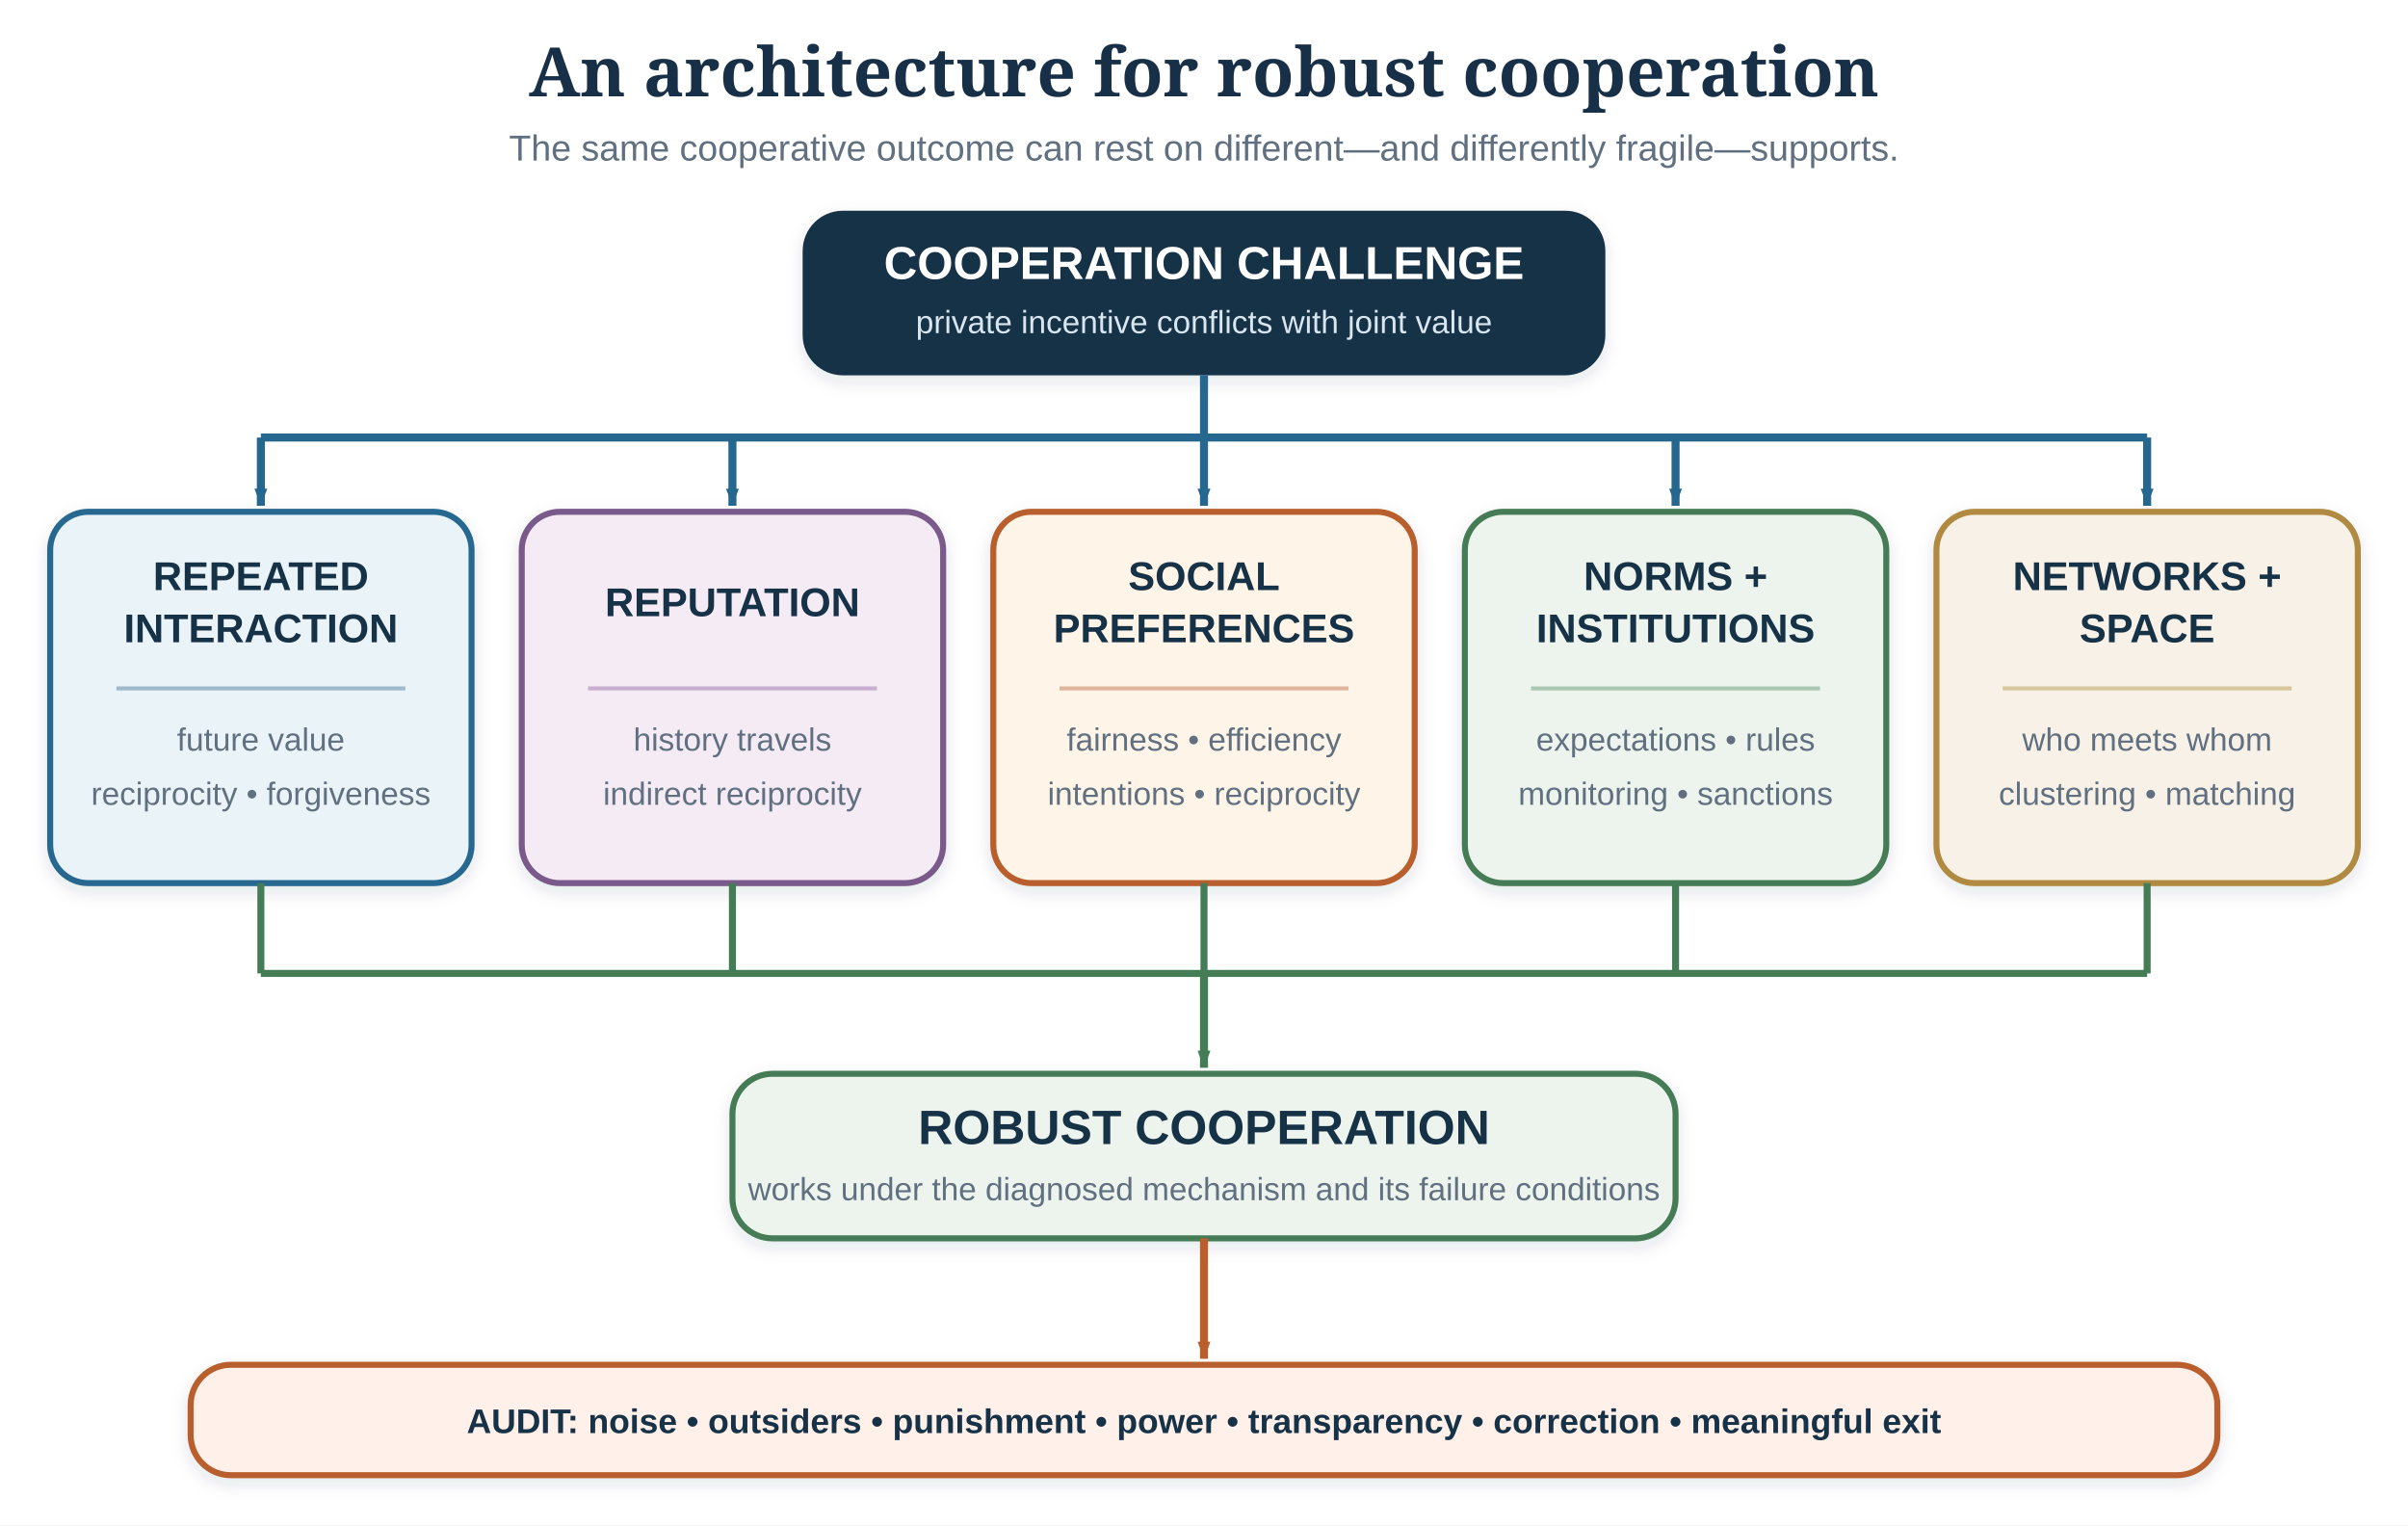
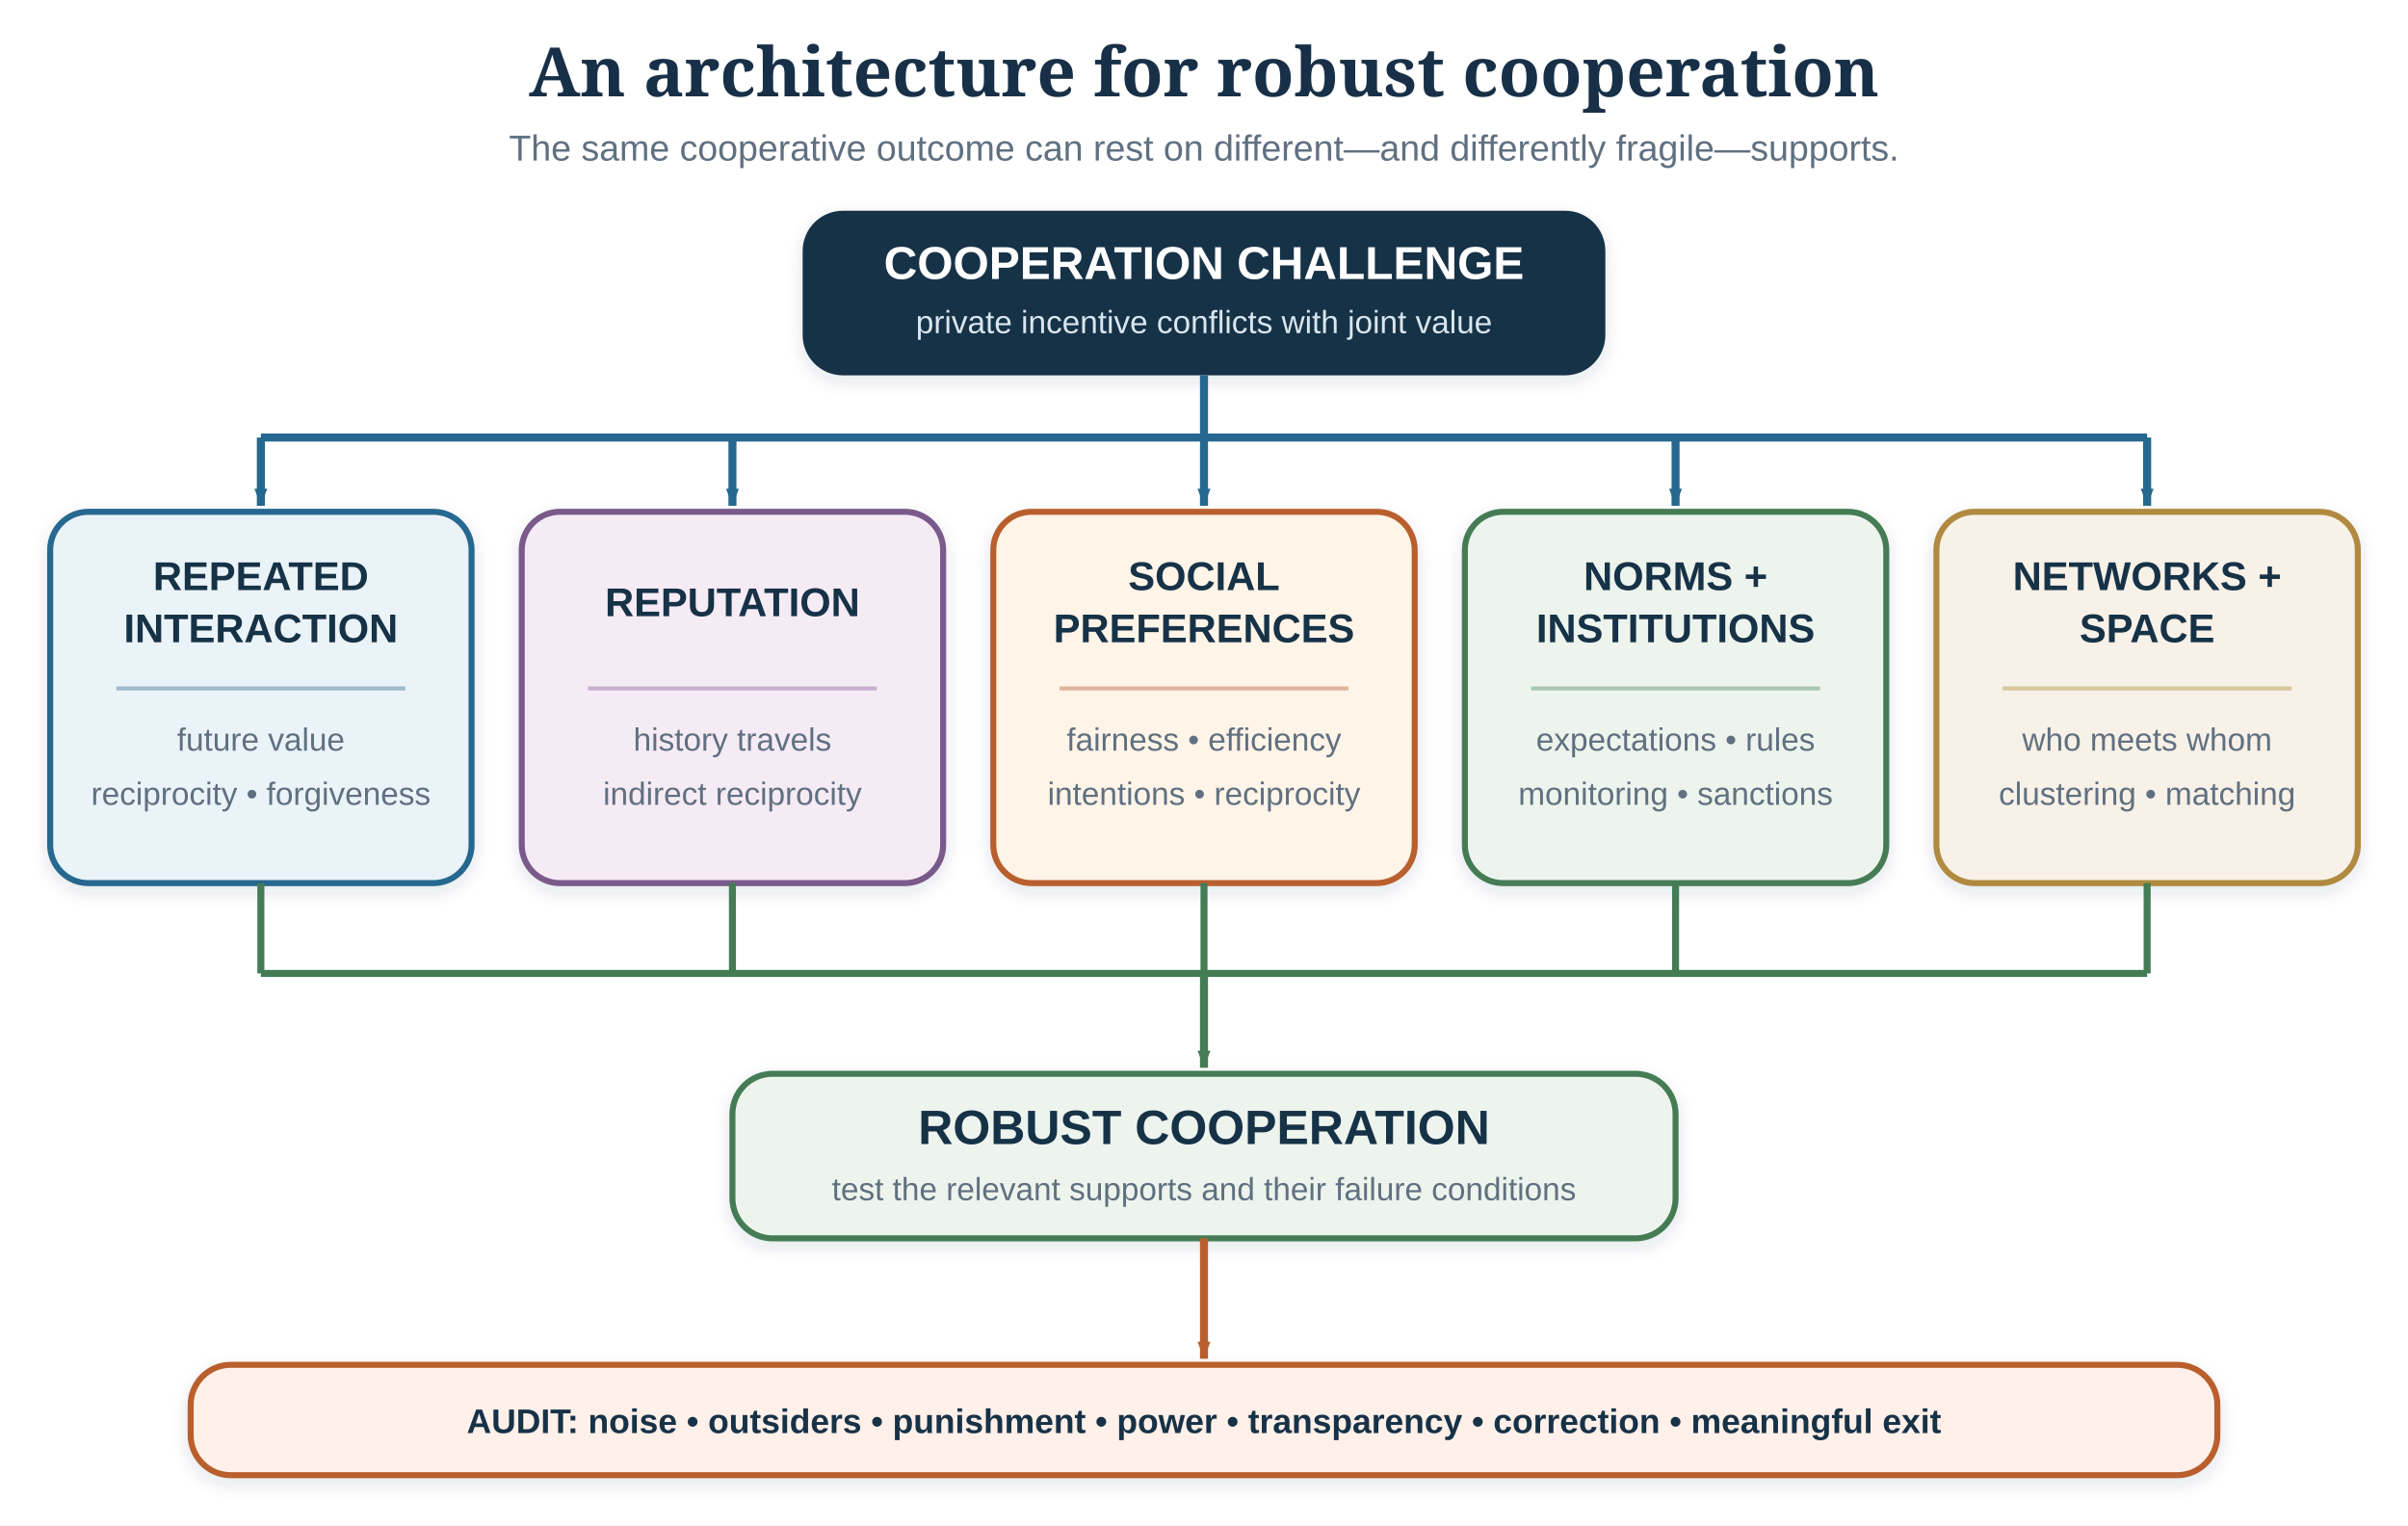
<svg xmlns="http://www.w3.org/2000/svg" width="1200" height="760" viewBox="0 0 1200 760" role="img" aria-labelledby="title desc">
  <defs>
    <marker id="arrow" viewBox="0 0 10 8" markerWidth="10" markerHeight="8" refX="9" refY="4" orient="auto" markerUnits="userSpaceOnUse">
      <path d="M0.5 0.8 L9 4 L0.5 7.2 Z" fill="#25678f" />
    </marker>
    <marker id="greenArrow" viewBox="0 0 10 8" markerWidth="10" markerHeight="8" refX="9" refY="4" orient="auto" markerUnits="userSpaceOnUse">
      <path d="M0.5 0.8 L9 4 L0.5 7.2 Z" fill="#447c55" />
    </marker>
    <marker id="auditArrow" viewBox="0 0 10 8" markerWidth="10" markerHeight="8" refX="9" refY="4" orient="auto" markerUnits="userSpaceOnUse">
      <path d="M0.5 0.8 L9 4 L0.5 7.2 Z" fill="#b95f2d" />
    </marker>
    <filter id="shadow">
      <feDropShadow dx="0" dy="3" stdDeviation="4" flood-color="#183047" flood-opacity="0.12" />
    </filter>
  </defs>
  <rect width="1200" height="760" fill="#ffffff" />
  <text x="600" y="48" text-anchor="middle" font-family="Georgia, serif" font-size="34" font-weight="700" fill="#183047">An architecture for robust cooperation</text>
  <text x="600" y="80" text-anchor="middle" font-family="Arial, sans-serif" font-size="18" fill="#607080">The same cooperative outcome can rest on different—and differently fragile—supports.</text>
  <g font-family="Arial, sans-serif" filter="url(#shadow)">
    <rect x="400" y="105" width="400" height="82" rx="20" fill="#183047" />
    <text x="600" y="139" text-anchor="middle" font-size="23" font-weight="700" fill="#ffffff">COOPERATION CHALLENGE</text>
    <text x="600" y="166" text-anchor="middle" font-size="16" fill="#d8e6ef">private incentive conflicts with joint value</text>
    <rect x="25" y="255" width="210" height="185" rx="19" fill="#eaf3f8" stroke="#25678f" stroke-width="3" />
    <text x="130" y="294" text-anchor="middle" font-size="20" font-weight="700" fill="#183047">REPEATED</text>
    <text x="130" y="320" text-anchor="middle" font-size="20" font-weight="700" fill="#183047">INTERACTION</text>
    <line x1="58" y1="343" x2="202" y2="343" stroke="#9eb9ca" stroke-width="2" />
    <text x="130" y="374" text-anchor="middle" font-size="16" fill="#607080">future value</text>
    <text x="130" y="401" text-anchor="middle" font-size="16" fill="#607080">reciprocity • forgiveness</text>
    <rect x="260" y="255" width="210" height="185" rx="19" fill="#f5ebf5" stroke="#795a8a" stroke-width="3" />
    <text x="365" y="307" text-anchor="middle" font-size="20" font-weight="700" fill="#183047">REPUTATION</text>
    <line x1="293" y1="343" x2="437" y2="343" stroke="#c8afd0" stroke-width="2" />
    <text x="365" y="374" text-anchor="middle" font-size="16" fill="#607080">history travels</text>
    <text x="365" y="401" text-anchor="middle" font-size="16" fill="#607080">indirect reciprocity</text>
    <rect x="495" y="255" width="210" height="185" rx="19" fill="#fff4e8" stroke="#b95f2d" stroke-width="3" />
    <text x="600" y="294" text-anchor="middle" font-size="20" font-weight="700" fill="#183047">SOCIAL</text>
    <text x="600" y="320" text-anchor="middle" font-size="20" font-weight="700" fill="#183047">PREFERENCES</text>
    <line x1="528" y1="343" x2="672" y2="343" stroke="#dfb59e" stroke-width="2" />
    <text x="600" y="374" text-anchor="middle" font-size="16" fill="#607080">fairness • efficiency</text>
    <text x="600" y="401" text-anchor="middle" font-size="16" fill="#607080">intentions • reciprocity</text>
    <rect x="730" y="255" width="210" height="185" rx="19" fill="#edf4ed" stroke="#447c55" stroke-width="3" />
    <text x="835" y="294" text-anchor="middle" font-size="20" font-weight="700" fill="#183047">NORMS +</text>
    <text x="835" y="320" text-anchor="middle" font-size="20" font-weight="700" fill="#183047">INSTITUTIONS</text>
    <line x1="763" y1="343" x2="907" y2="343" stroke="#a9c7b1" stroke-width="2" />
    <text x="835" y="374" text-anchor="middle" font-size="16" fill="#607080">expectations • rules</text>
    <text x="835" y="401" text-anchor="middle" font-size="16" fill="#607080">monitoring • sanctions</text>
    <rect x="965" y="255" width="210" height="185" rx="19" fill="#f7f1e8" stroke="#b08a3f" stroke-width="3" />
    <text x="1070" y="294" text-anchor="middle" font-size="20" font-weight="700" fill="#183047">NETWORKS +</text>
    <text x="1070" y="320" text-anchor="middle" font-size="20" font-weight="700" fill="#183047">SPACE</text>
    <line x1="998" y1="343" x2="1142" y2="343" stroke="#d8c69d" stroke-width="2" />
    <text x="1070" y="374" text-anchor="middle" font-size="16" fill="#607080">who meets whom</text>
    <text x="1070" y="401" text-anchor="middle" font-size="16" fill="#607080">clustering • matching</text>
    <rect x="365" y="535" width="470" height="82" rx="20" fill="#edf4ed" stroke="#447c55" stroke-width="3" />
    <text x="600" y="570" text-anchor="middle" font-size="24" font-weight="700" fill="#183047">ROBUST COOPERATION</text>
-     <text x="600" y="598" text-anchor="middle" font-size="16" fill="#607080">works under the diagnosed mechanism and its failure conditions</text>
+     <text x="600" y="598" text-anchor="middle" font-size="16" fill="#607080">test the relevant supports and their failure conditions</text>
    <rect x="95" y="680" width="1010" height="55" rx="20" fill="#fff0e9" stroke="#b95f2d" stroke-width="3" />
    <text x="600" y="714" text-anchor="middle" font-size="17" font-weight="700" fill="#183047">AUDIT: noise • outsiders • punishment • power • transparency • correction • meaningful exit</text>
  </g>
  <line x1="600" y1="187" x2="600" y2="218" stroke="#25678f" stroke-width="4" />
  <line x1="130" y1="218" x2="1070" y2="218" stroke="#25678f" stroke-width="4" />
  <line x1="130" y1="218" x2="130" y2="252" stroke="#25678f" stroke-width="4" marker-end="url(#arrow)" />
  <line x1="365" y1="218" x2="365" y2="252" stroke="#25678f" stroke-width="4" marker-end="url(#arrow)" />
  <line x1="600" y1="218" x2="600" y2="252" stroke="#25678f" stroke-width="4" marker-end="url(#arrow)" />
  <line x1="835" y1="218" x2="835" y2="252" stroke="#25678f" stroke-width="4" marker-end="url(#arrow)" />
  <line x1="1070" y1="218" x2="1070" y2="252" stroke="#25678f" stroke-width="4" marker-end="url(#arrow)" />
  <line x1="130" y1="440" x2="130" y2="485" stroke="#447c55" stroke-width="3.5" />
  <line x1="365" y1="440" x2="365" y2="485" stroke="#447c55" stroke-width="3.5" />
  <line x1="600" y1="440" x2="600" y2="485" stroke="#447c55" stroke-width="3.5" />
  <line x1="835" y1="440" x2="835" y2="485" stroke="#447c55" stroke-width="3.5" />
  <line x1="1070" y1="440" x2="1070" y2="485" stroke="#447c55" stroke-width="3.5" />
  <line x1="130" y1="485" x2="1070" y2="485" stroke="#447c55" stroke-width="3.5" />
  <line x1="600" y1="485" x2="600" y2="532" stroke="#447c55" stroke-width="4" marker-end="url(#greenArrow)" />
  <line x1="600" y1="617" x2="600" y2="677" stroke="#b95f2d" stroke-width="4" marker-end="url(#auditArrow)" />
</svg>
